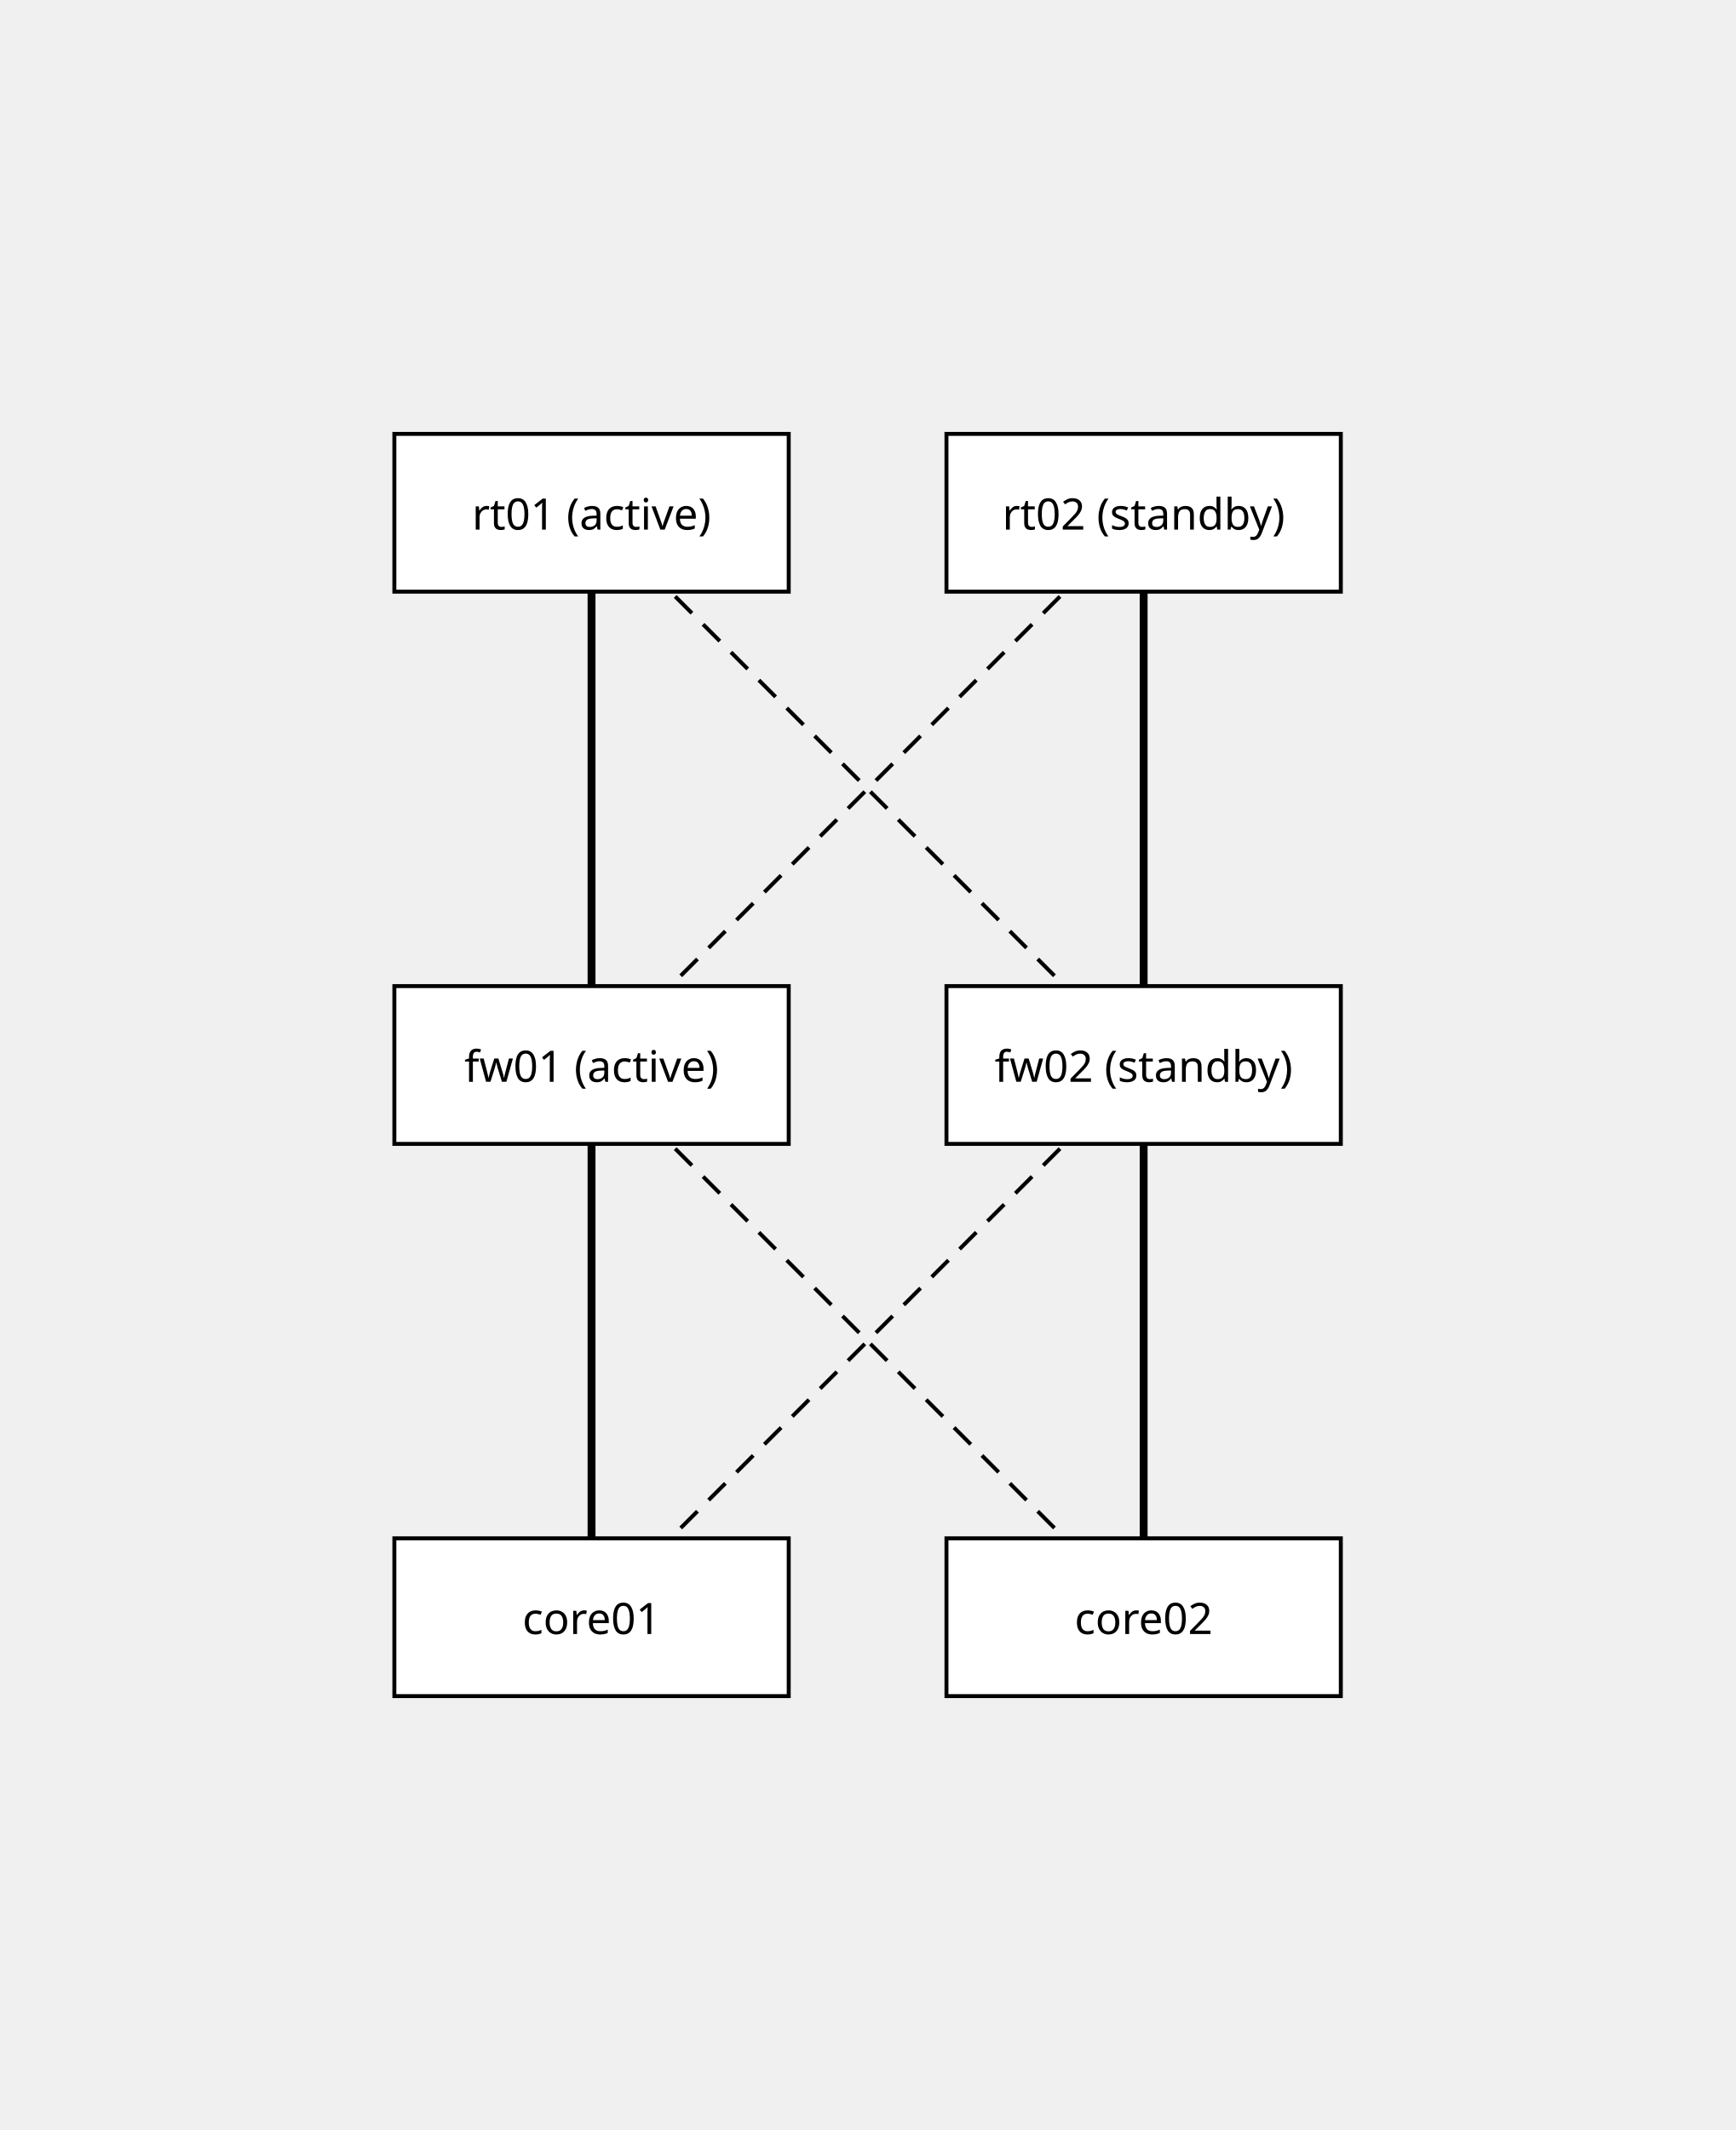
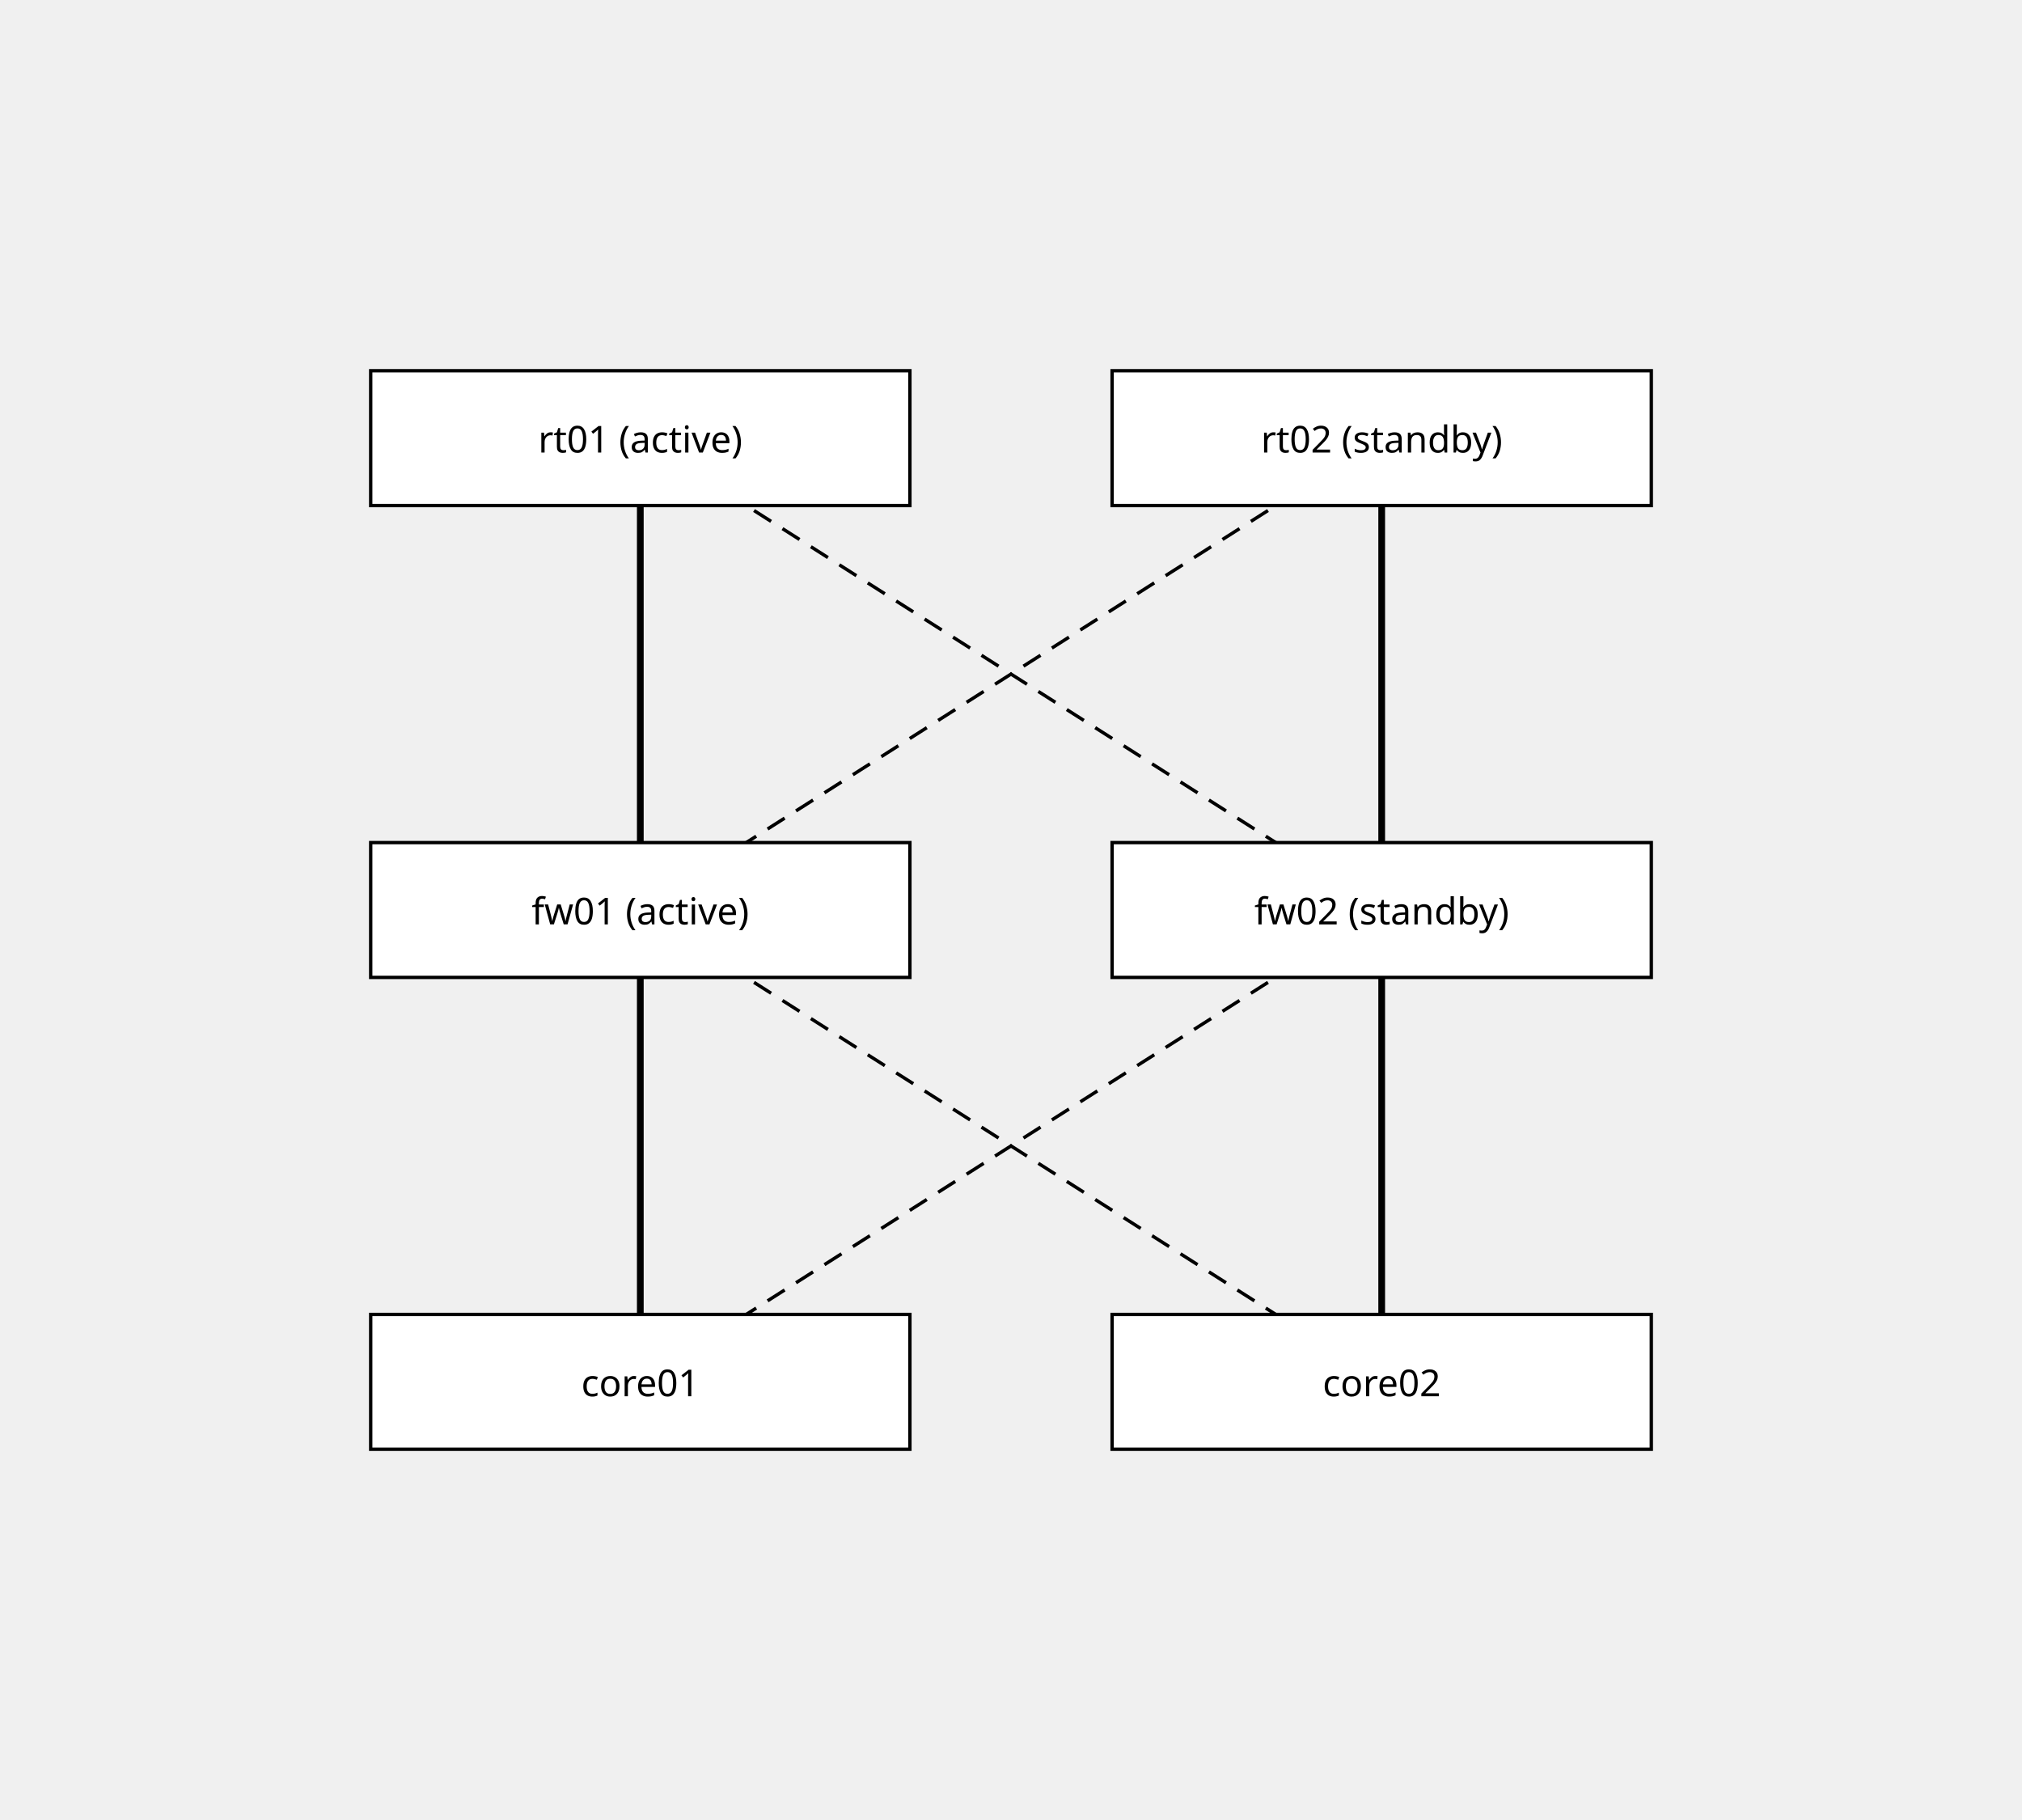
- <svg xmlns="http://www.w3.org/2000/svg" width="440" height="540" viewBox="0 0 440 540">
+ <svg xmlns="http://www.w3.org/2000/svg" width="600" height="540" viewBox="0 0 600 540">
  <style>
    .node { fill: white; stroke: black; stroke-width: 1; }
    .node-label { font-family: sans-serif; font-size: 11px; text-anchor: middle; dominant-baseline: central; }
    .edge { stroke: black; fill: none; }
    .edge-label { font-family: sans-serif; font-size: 10px; text-anchor: middle; }
+     .group { fill: #f2f2f2; stroke: none; }
+     .group-label { font-family: sans-serif; font-size: 11px; fill: #555; }
  </style>
-   <line class="edge" x1="150" y1="130" x2="150" y2="270" stroke-width="2" />
-   <line class="edge" x1="290" y1="130" x2="290" y2="270" stroke-width="2" />
-   <line class="edge" x1="150" y1="130" x2="290" y2="270" stroke-dasharray="6,4" />
-   <line class="edge" x1="290" y1="130" x2="150" y2="270" stroke-dasharray="6,4" />
-   <line class="edge" x1="150" y1="270" x2="150" y2="410" stroke-width="2" />
-   <line class="edge" x1="290" y1="270" x2="290" y2="410" stroke-width="2" />
-   <line class="edge" x1="150" y1="270" x2="290" y2="410" stroke-dasharray="6,4" />
-   <line class="edge" x1="290" y1="270" x2="150" y2="410" stroke-dasharray="6,4" />
-   <rect class="node" x="100" y="110" width="100" height="40" />
-   <text class="node-label" x="150" y="130">rt01 (active)</text>
-   <rect class="node" x="240" y="110" width="100" height="40" />
-   <text class="node-label" x="290" y="130">rt02 (standby)</text>
-   <rect class="node" x="100" y="250" width="100" height="40" />
-   <text class="node-label" x="150" y="270">fw01 (active)</text>
-   <rect class="node" x="240" y="250" width="100" height="40" />
-   <text class="node-label" x="290" y="270">fw02 (standby)</text>
-   <rect class="node" x="100" y="390" width="100" height="40" />
-   <text class="node-label" x="150" y="410">core01</text>
-   <rect class="node" x="240" y="390" width="100" height="40" />
-   <text class="node-label" x="290" y="410">core02</text>
+   <line class="edge" x1="190" y1="130" x2="190" y2="270" stroke-width="2" />
+   <line class="edge" x1="410" y1="130" x2="410" y2="270" stroke-width="2" />
+   <line class="edge" x1="190" y1="130" x2="410" y2="270" stroke-dasharray="6,4" />
+   <line class="edge" x1="410" y1="130" x2="190" y2="270" stroke-dasharray="6,4" />
+   <line class="edge" x1="190" y1="270" x2="190" y2="410" stroke-width="2" />
+   <line class="edge" x1="410" y1="270" x2="410" y2="410" stroke-width="2" />
+   <line class="edge" x1="190" y1="270" x2="410" y2="410" stroke-dasharray="6,4" />
+   <line class="edge" x1="410" y1="270" x2="190" y2="410" stroke-dasharray="6,4" />
+   <rect class="node" x="110" y="110" width="160" height="40" />
+   <text class="node-label" x="190" y="130">rt01 (active)</text>
+   <rect class="node" x="330" y="110" width="160" height="40" />
+   <text class="node-label" x="410" y="130">rt02 (standby)</text>
+   <rect class="node" x="110" y="250" width="160" height="40" />
+   <text class="node-label" x="190" y="270">fw01 (active)</text>
+   <rect class="node" x="330" y="250" width="160" height="40" />
+   <text class="node-label" x="410" y="270">fw02 (standby)</text>
+   <rect class="node" x="110" y="390" width="160" height="40" />
+   <text class="node-label" x="190" y="410">core01</text>
+   <rect class="node" x="330" y="390" width="160" height="40" />
+   <text class="node-label" x="410" y="410">core02</text>
</svg>
